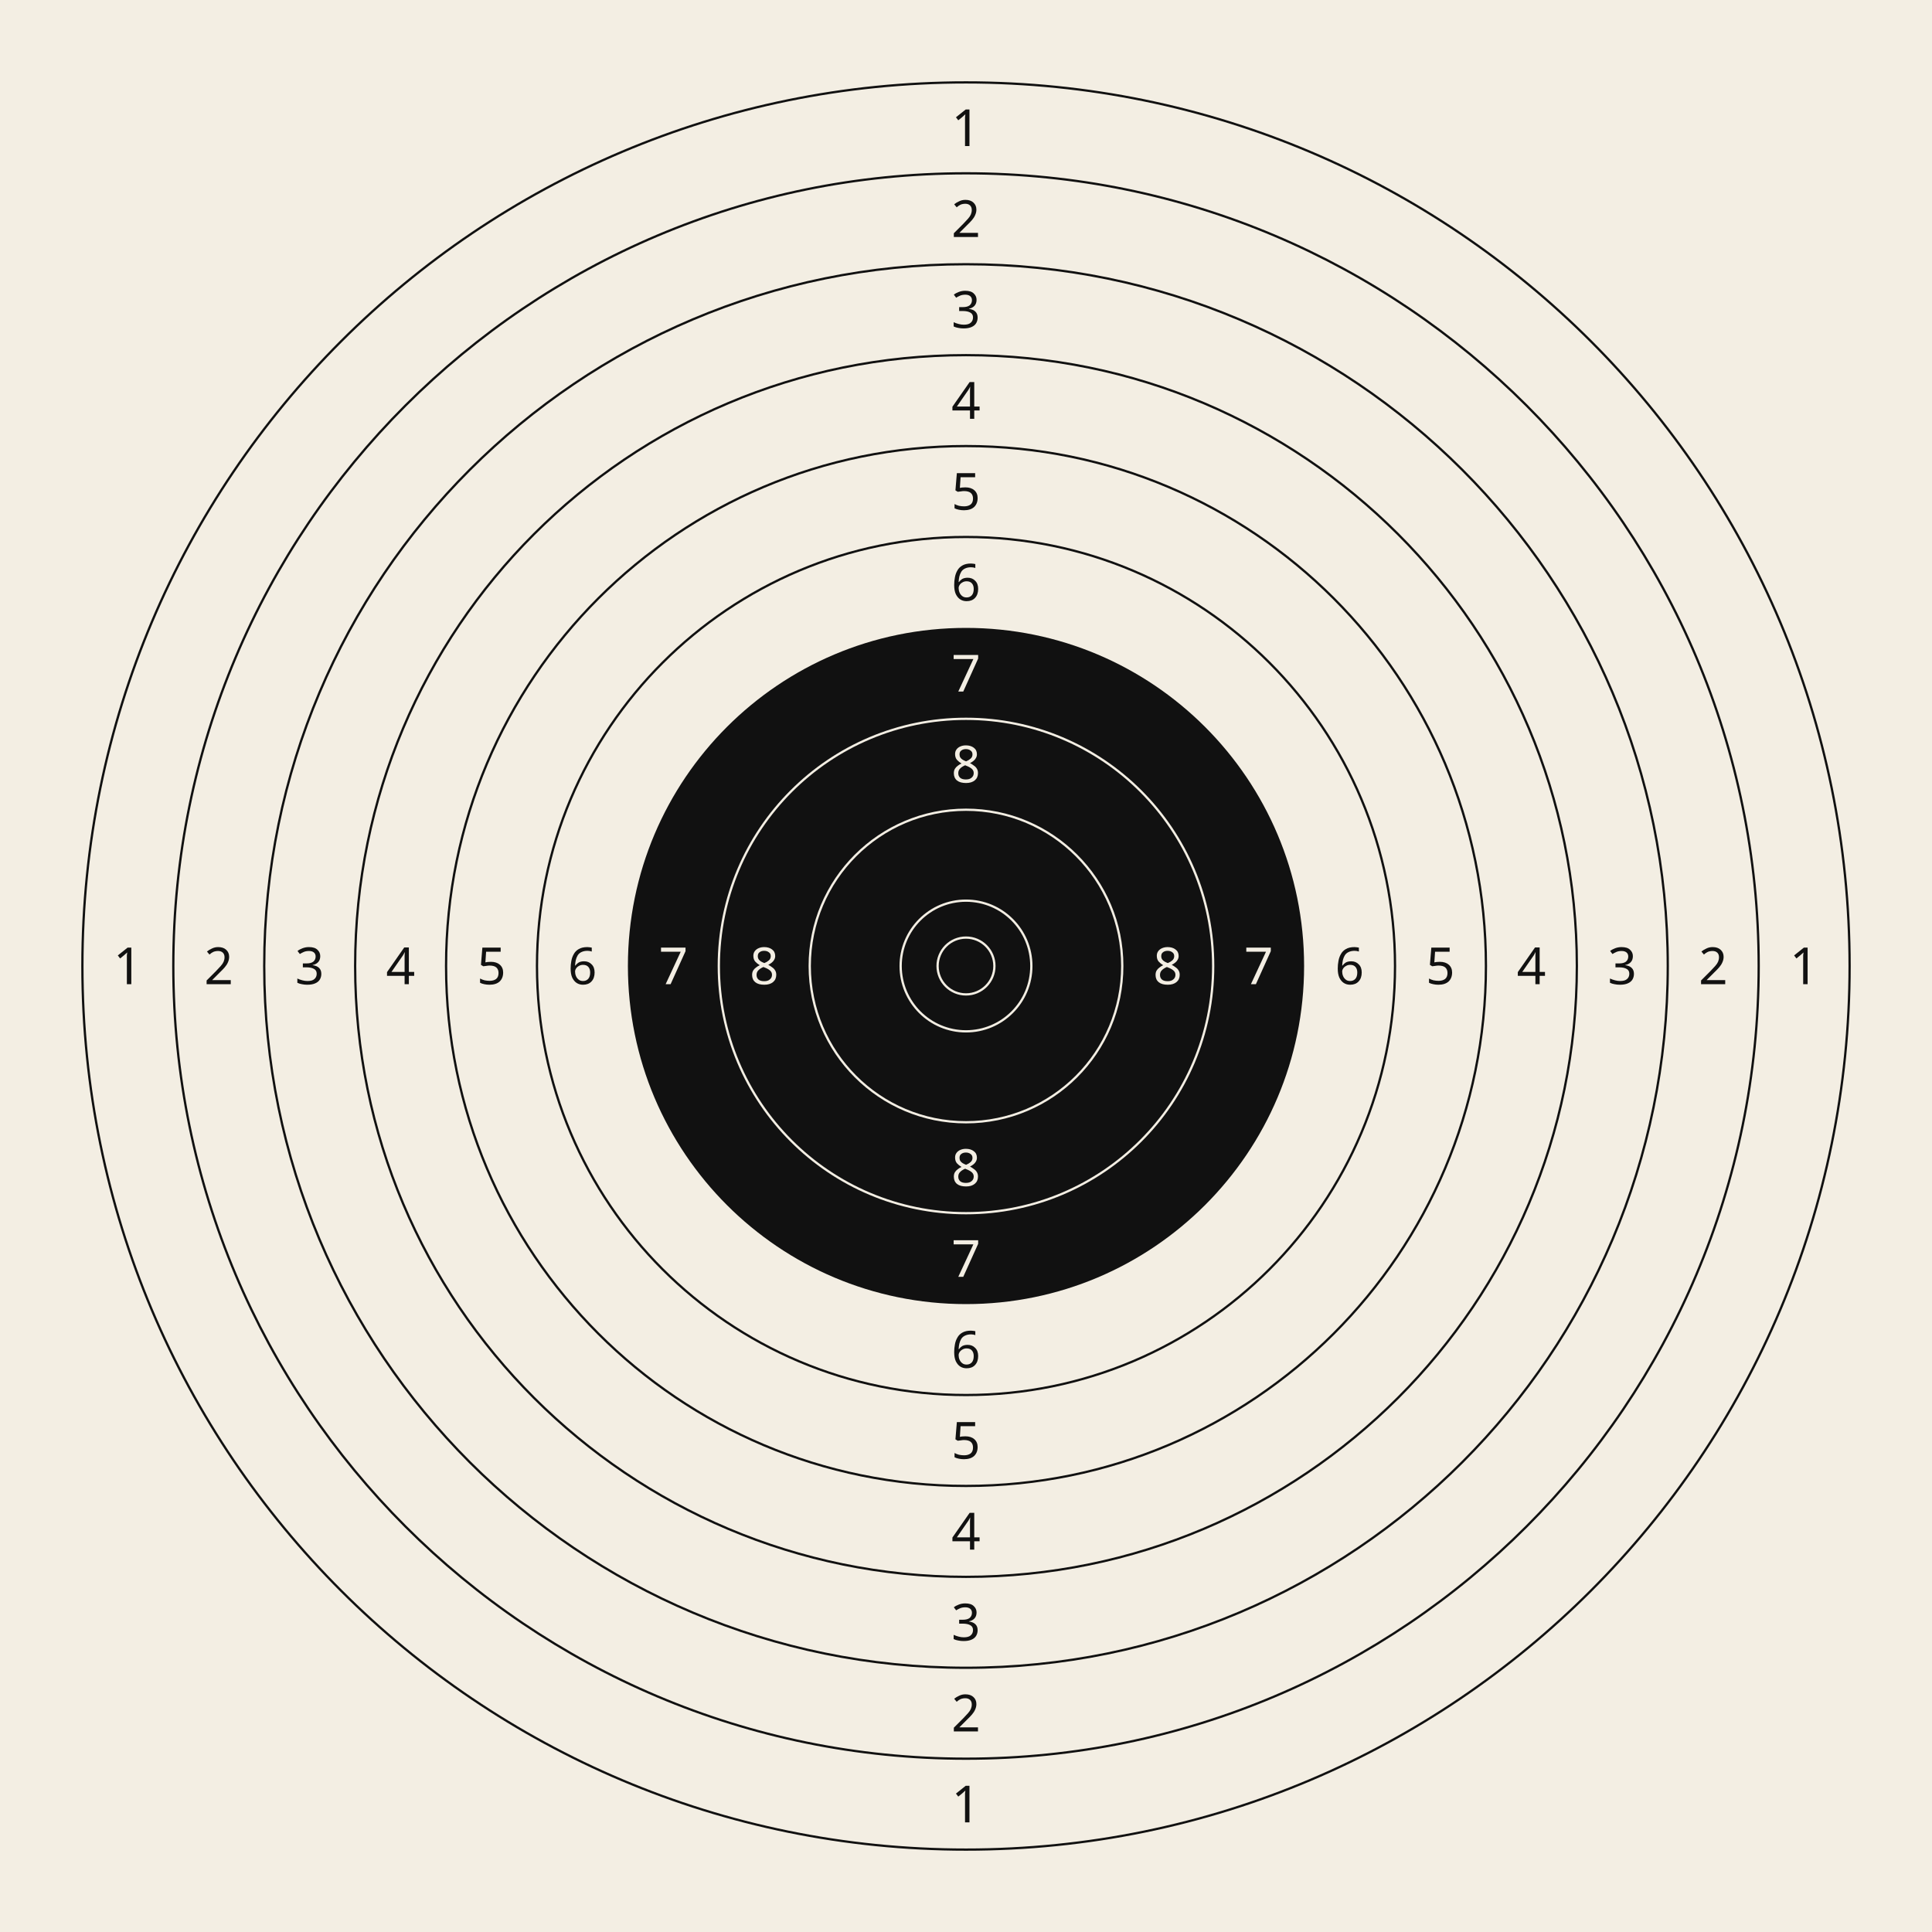
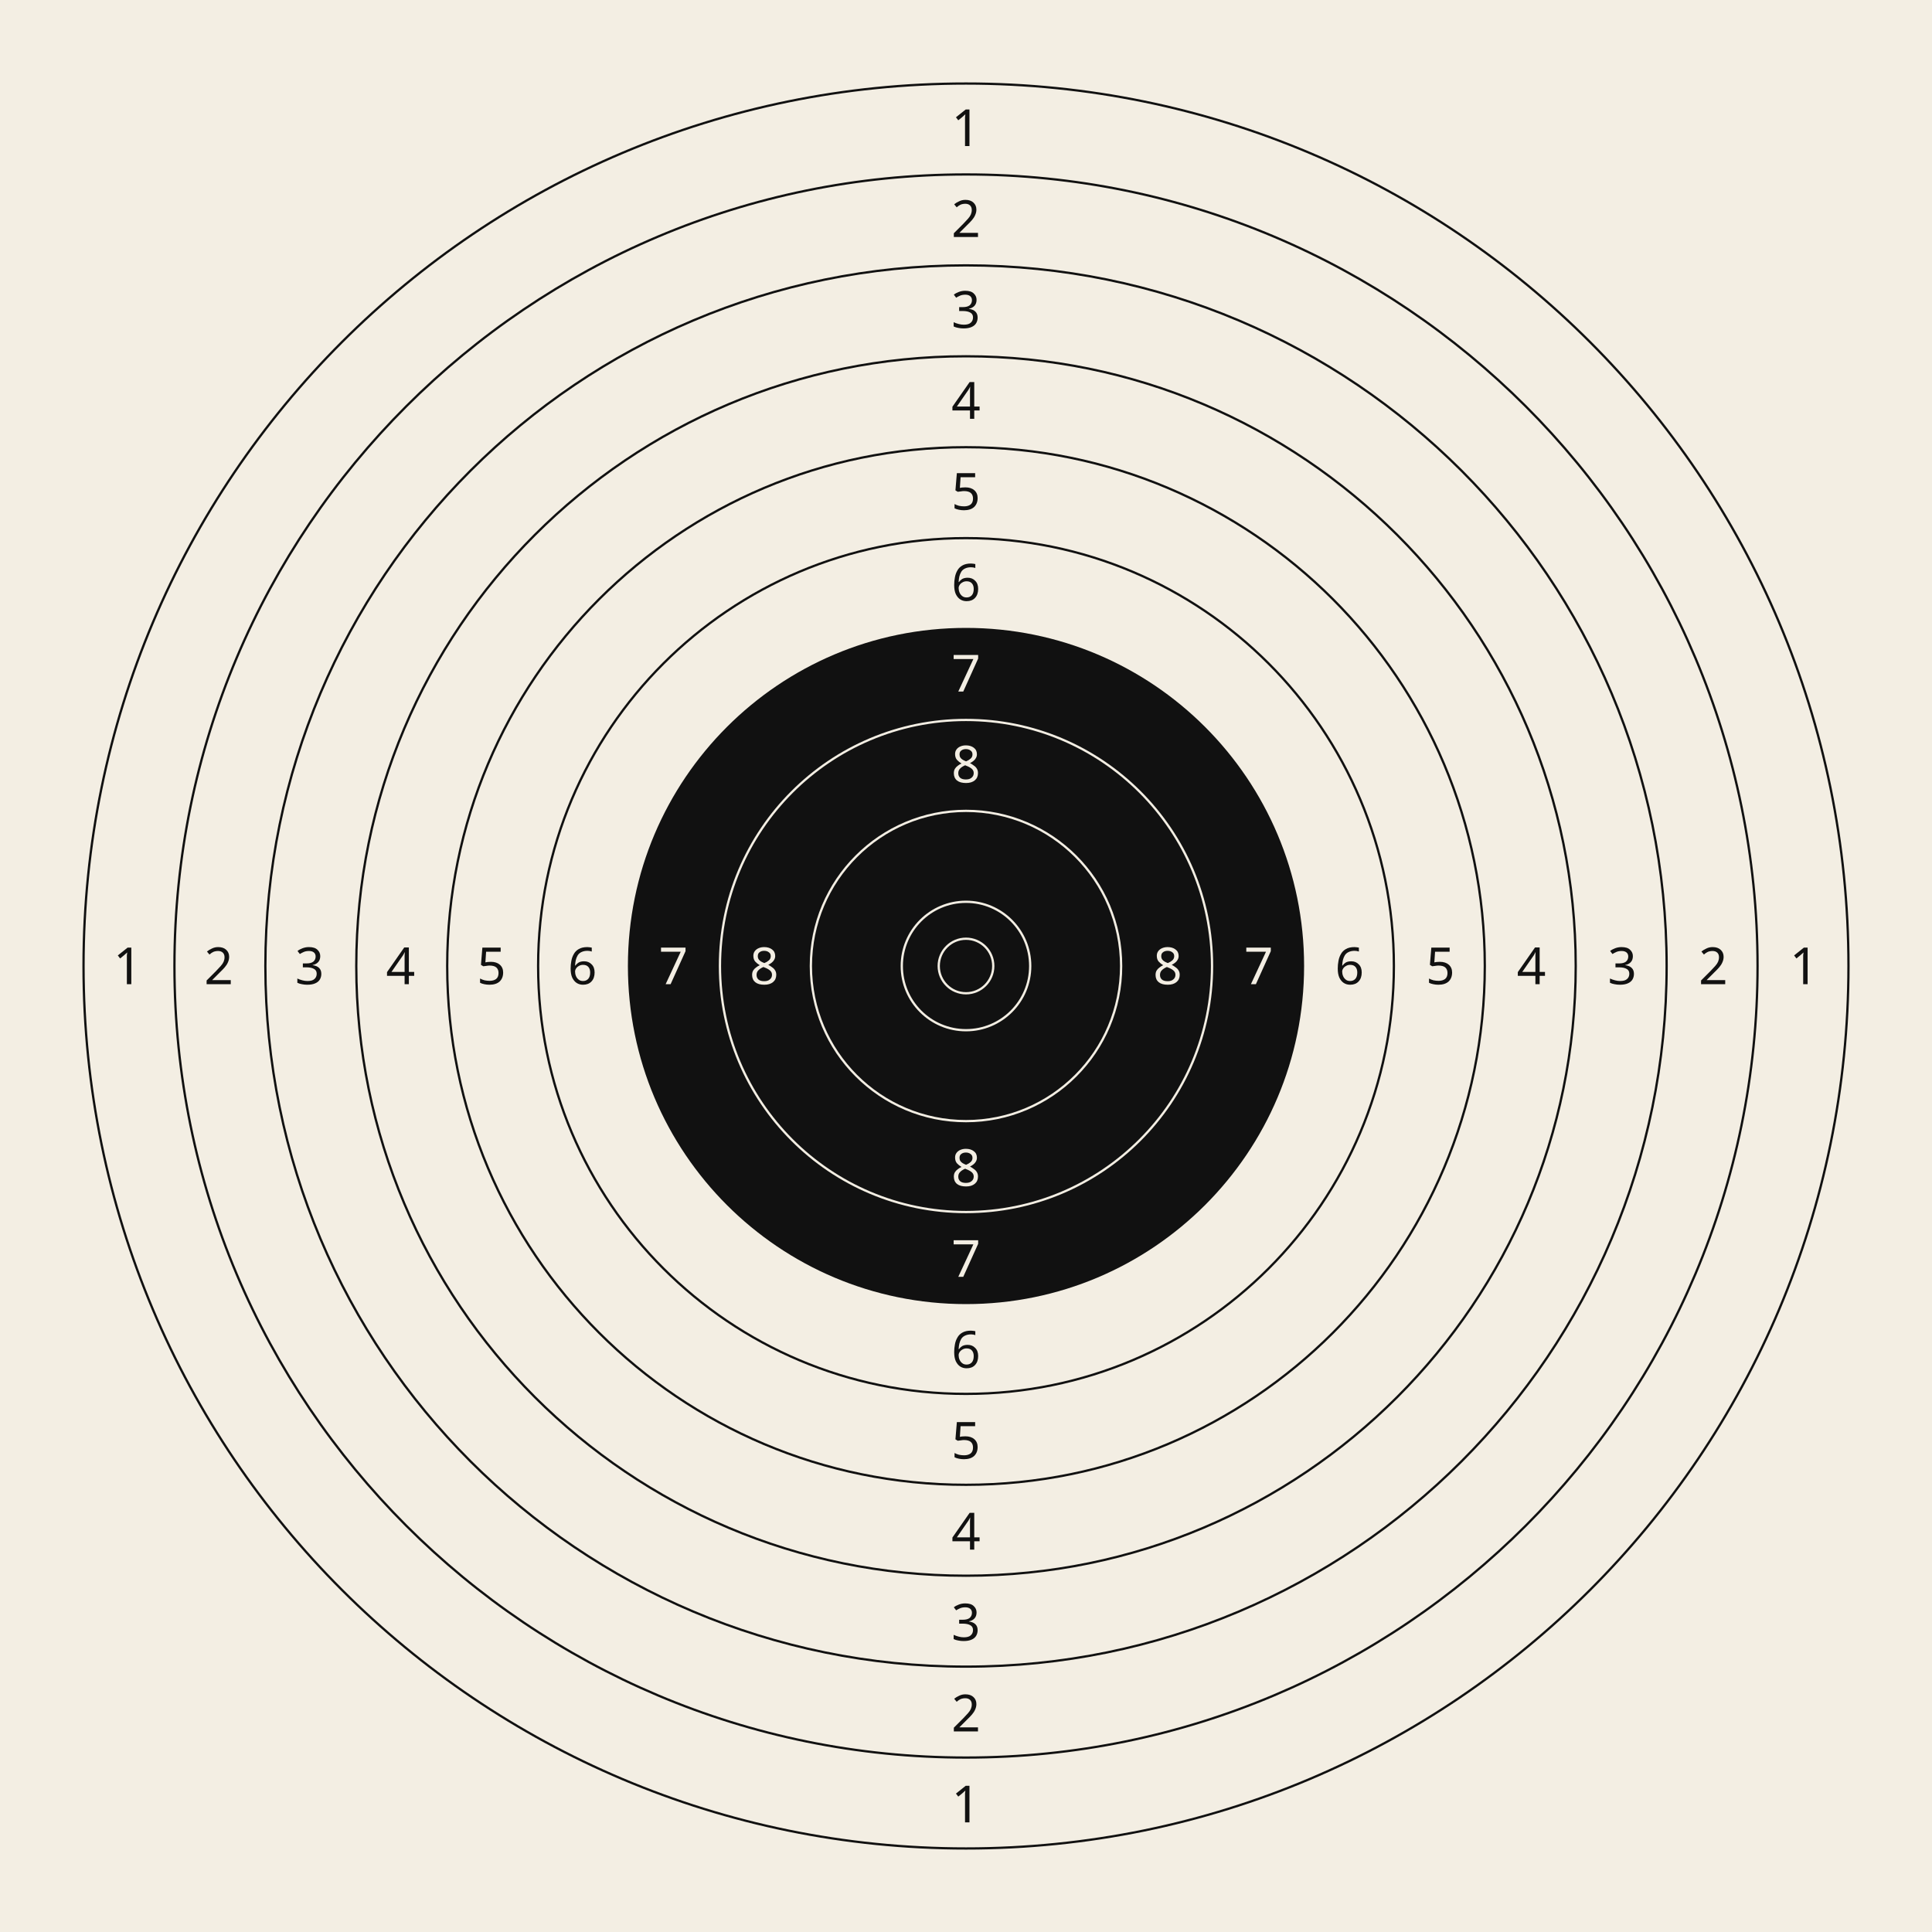
<svg xmlns="http://www.w3.org/2000/svg" width="170" height="170" viewBox="0 0 170 170">
  <rect width="170" height="170" fill="#f3eee3" />
  <circle cx="85" cy="85" r="29.75" fill="#111111" />
-   <circle cx="85" cy="85" r="77.75" fill="none" stroke="#111111" stroke-width="0.2" />
-   <circle cx="85" cy="85" r="69.75" fill="none" stroke="#111111" stroke-width="0.2" />
-   <circle cx="85" cy="85" r="61.75" fill="none" stroke="#111111" stroke-width="0.2" />
-   <circle cx="85" cy="85" r="53.75" fill="none" stroke="#111111" stroke-width="0.2" />
-   <circle cx="85" cy="85" r="45.75" fill="none" stroke="#111111" stroke-width="0.2" />
-   <circle cx="85" cy="85" r="37.75" fill="none" stroke="#111111" stroke-width="0.2" />
-   <circle cx="85" cy="85" r="21.75" fill="none" stroke="#f3eee3" stroke-width="0.2" />
-   <circle cx="85" cy="85" r="13.75" fill="none" stroke="#f3eee3" stroke-width="0.2" />
-   <circle cx="85" cy="85" r="5.75" fill="none" stroke="#f3eee3" stroke-width="0.2" />
-   <circle cx="85" cy="85" r="2.5" fill="none" stroke="#f3eee3" stroke-width="0.2" />
+   <circle cx="85" cy="85" r="77.65" fill="none" stroke="#111111" stroke-width="0.2" />
+   <circle cx="85" cy="85" r="69.65" fill="none" stroke="#111111" stroke-width="0.2" />
+   <circle cx="85" cy="85" r="61.65" fill="none" stroke="#111111" stroke-width="0.2" />
+   <circle cx="85" cy="85" r="53.65" fill="none" stroke="#111111" stroke-width="0.2" />
+   <circle cx="85" cy="85" r="45.65" fill="none" stroke="#111111" stroke-width="0.2" />
+   <circle cx="85" cy="85" r="37.65" fill="none" stroke="#111111" stroke-width="0.2" />
+   <circle cx="85" cy="85" r="21.65" fill="none" stroke="#f3eee3" stroke-width="0.2" />
+   <circle cx="85" cy="85" r="13.65" fill="none" stroke="#f3eee3" stroke-width="0.2" />
+   <circle cx="85" cy="85" r="5.65" fill="none" stroke="#f3eee3" stroke-width="0.2" />
+   <circle cx="85" cy="85" r="2.4" fill="none" stroke="#f3eee3" stroke-width="0.2" />
  <g font-family="IBM Plex Sans" font-size="4.5" text-anchor="middle">
    <text x="85" y="12.85" fill="#111111">1</text>
    <text x="85" y="160.35" fill="#111111">1</text>
    <text x="11.25" y="86.6" fill="#111111">1</text>
    <text x="158.75" y="86.6" fill="#111111">1</text>
    <text x="85" y="20.85" fill="#111111">2</text>
    <text x="85" y="152.35" fill="#111111">2</text>
    <text x="19.25" y="86.6" fill="#111111">2</text>
    <text x="150.75" y="86.6" fill="#111111">2</text>
    <text x="85" y="28.85" fill="#111111">3</text>
    <text x="85" y="144.35" fill="#111111">3</text>
    <text x="27.25" y="86.6" fill="#111111">3</text>
    <text x="142.75" y="86.6" fill="#111111">3</text>
    <text x="85" y="36.85" fill="#111111">4</text>
    <text x="85" y="136.35" fill="#111111">4</text>
    <text x="35.25" y="86.6" fill="#111111">4</text>
    <text x="134.75" y="86.6" fill="#111111">4</text>
    <text x="85" y="44.85" fill="#111111">5</text>
    <text x="85" y="128.35" fill="#111111">5</text>
    <text x="43.25" y="86.6" fill="#111111">5</text>
    <text x="126.75" y="86.6" fill="#111111">5</text>
    <text x="85" y="52.85" fill="#111111">6</text>
    <text x="85" y="120.35" fill="#111111">6</text>
    <text x="51.25" y="86.6" fill="#111111">6</text>
    <text x="118.75" y="86.6" fill="#111111">6</text>
    <text x="85" y="60.85" fill="#f3eee3">7</text>
    <text x="85" y="112.35" fill="#f3eee3">7</text>
    <text x="59.25" y="86.6" fill="#f3eee3">7</text>
    <text x="110.75" y="86.6" fill="#f3eee3">7</text>
    <text x="85" y="68.85" fill="#f3eee3">8</text>
    <text x="85" y="104.35" fill="#f3eee3">8</text>
    <text x="67.25" y="86.6" fill="#f3eee3">8</text>
    <text x="102.75" y="86.6" fill="#f3eee3">8</text>
  </g>
</svg>
